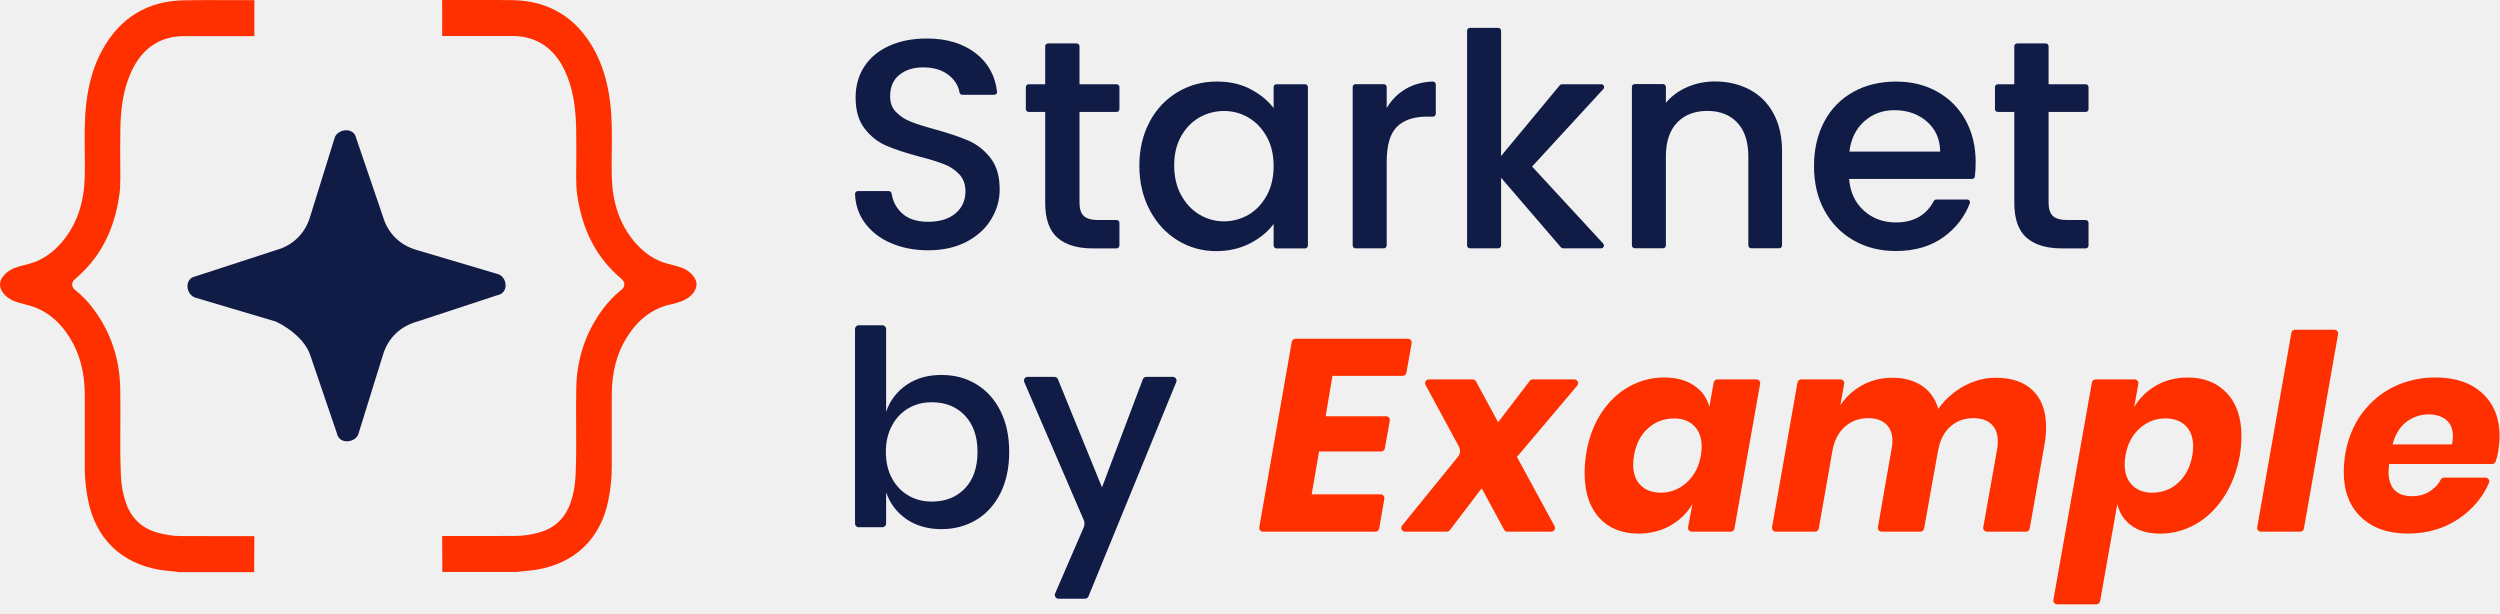
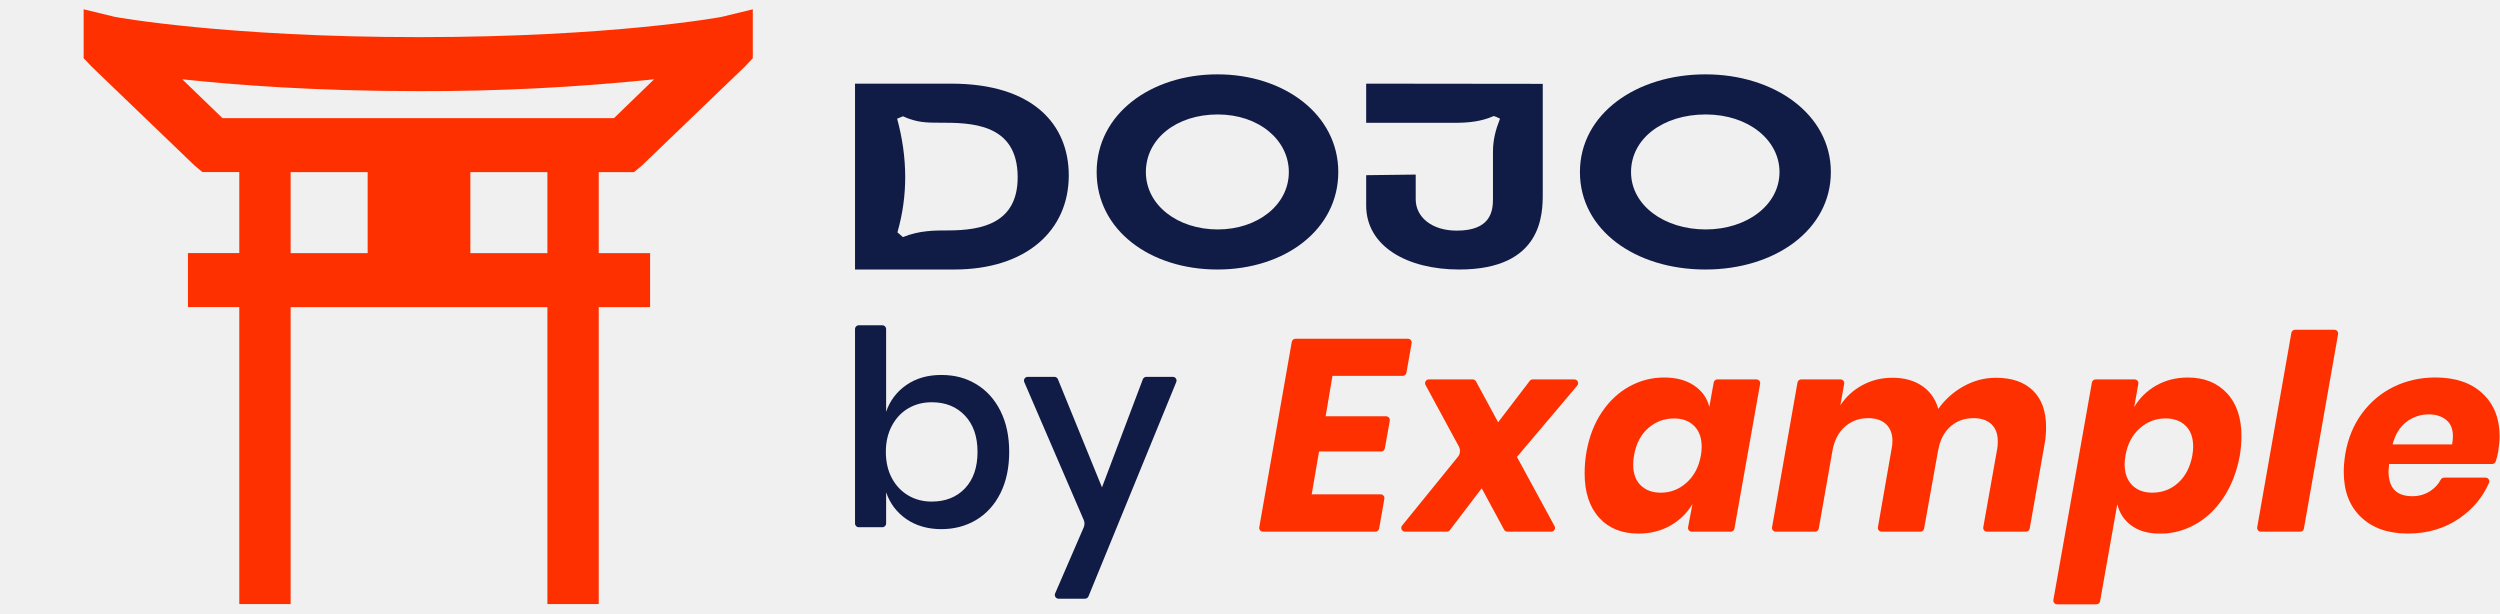
<svg xmlns="http://www.w3.org/2000/svg" width="269" height="66" viewBox="0 0 269 66" fill="none">
-   <g clip-path="url(#clip0_160_833)">
-     <path fill-rule="evenodd" clip-rule="evenodd" d="M53.517 31.762L44.883 34.605C43.056 35.105 41.751 36.392 41.21 38.176L38.586 46.617C38.332 47.643 36.504 47.904 36.247 46.617L33.369 38.176C32.831 36.64 31.257 35.362 29.695 34.605L21.062 32.039C20.012 31.762 19.745 29.975 21.062 29.726L29.695 26.912C31.523 26.412 32.828 25.125 33.369 23.321L35.992 14.88C36.247 13.87 38.075 13.593 38.332 14.88L41.21 23.321C41.748 25.134 43.065 26.412 44.883 26.912L53.517 29.477C54.567 29.726 54.825 31.513 53.517 31.765V31.762Z" fill="#111C46" />
-     <path d="M71.934 32.816C72.056 32.782 72.178 32.751 72.301 32.721C73.017 32.537 73.639 32.378 74.213 31.916C74.59 31.614 74.977 31.087 74.943 30.53C74.912 30.021 74.552 29.613 74.338 29.413C73.747 28.863 73.106 28.7 72.365 28.517C71.91 28.401 71.438 28.285 70.942 28.068C69.825 27.583 68.823 26.764 67.964 25.637C66.585 23.827 65.886 21.64 65.825 18.943C65.804 18.043 65.814 17.133 65.825 16.253C65.845 14.586 65.865 12.864 65.672 11.187C65.41 8.894 64.833 6.969 63.909 5.305C62.001 1.875 59.066 0.095 55.188 0.017C53.599 -0.013 51.976 -0.01 50.407 -0.003C49.459 -0.003 48.515 0.004 47.571 -0.003C47.585 0.897 47.581 1.793 47.578 2.693V3.861C47.578 3.861 47.578 3.868 47.578 3.875H50.094C51.677 3.875 53.259 3.875 54.845 3.875C55.209 3.875 55.623 3.875 56.034 3.929C58.2 4.215 59.814 5.492 60.826 7.723C61.583 9.394 61.943 11.261 61.994 13.778C62.021 15.204 62.014 16.647 62.004 18.047L61.997 19.045C61.994 19.792 62.024 20.359 62.096 20.882C62.626 24.747 64.177 27.725 66.837 29.983C66.942 30.072 67.186 30.279 67.18 30.612C67.173 30.945 66.911 31.152 66.823 31.22C66.1 31.787 65.448 32.473 64.826 33.315C63.023 35.76 62.075 38.582 62.007 41.703C61.977 43.028 61.987 44.379 61.994 45.687C62.004 47.507 62.018 49.392 61.929 51.249C61.882 52.278 61.692 53.256 61.372 54.15C60.802 55.742 59.712 56.792 58.126 57.264C57.243 57.529 56.336 57.661 55.429 57.668C53.504 57.678 51.578 57.675 49.653 57.675H47.578C47.588 58.755 47.588 59.818 47.591 60.877V61.543H55.684C56.017 61.492 56.353 61.458 56.676 61.427C57.073 61.386 57.45 61.349 57.827 61.285C61.912 60.568 64.619 57.936 65.451 53.868C65.702 52.642 65.828 51.422 65.825 50.244C65.821 48.865 65.825 47.483 65.825 46.104C65.825 44.929 65.825 43.758 65.825 42.583C65.821 40.1 66.351 38.039 67.451 36.29C68.613 34.439 70.08 33.298 71.937 32.802L71.934 32.816Z" fill="#FF3000" />
-     <path d="M9.118 50.261C9.118 51.439 9.24 52.658 9.492 53.884C10.324 57.953 13.03 60.584 17.116 61.301C17.493 61.366 17.866 61.403 18.267 61.444C18.59 61.478 18.926 61.508 19.259 61.559H27.351V60.822C27.355 59.776 27.358 58.734 27.368 57.688H25.29C23.364 57.688 21.439 57.688 19.513 57.681C18.606 57.678 17.7 57.542 16.817 57.277C15.234 56.801 14.141 55.755 13.57 54.163C13.251 53.27 13.061 52.291 13.013 51.263C12.925 49.405 12.935 47.52 12.949 45.7C12.956 44.392 12.966 43.041 12.935 41.716C12.867 38.595 11.92 35.773 10.116 33.328C9.495 32.486 8.843 31.8 8.12 31.233C8.035 31.165 7.77 30.961 7.766 30.625C7.76 30.292 8.004 30.085 8.109 29.997C10.772 27.738 12.324 24.76 12.85 20.895C12.921 20.372 12.952 19.805 12.949 19.058L12.942 18.06C12.935 16.661 12.925 15.214 12.952 13.791C13 11.274 13.36 9.407 14.12 7.736C15.132 5.505 16.745 4.228 18.912 3.943C19.323 3.888 19.737 3.888 20.101 3.888C21.683 3.888 23.266 3.888 24.852 3.888H27.351C27.351 3.888 27.365 3.888 27.368 3.888V2.71C27.368 1.81 27.361 0.913 27.375 0.013C26.431 0.02 25.483 0.013 24.539 0.013C22.97 0.007 21.35 -0 19.758 0.034C15.88 0.112 12.945 1.891 11.037 5.321C10.11 6.985 9.536 8.911 9.274 11.203C9.084 12.877 9.104 14.599 9.121 16.267C9.132 17.146 9.142 18.06 9.121 18.96C9.06 21.656 8.361 23.846 6.982 25.653C6.123 26.781 5.118 27.599 4.004 28.085C3.508 28.302 3.036 28.418 2.581 28.533C1.837 28.72 1.199 28.879 0.608 29.43C0.397 29.627 0.034 30.034 0.003 30.547C-0.031 31.107 0.356 31.63 0.733 31.932C1.307 32.398 1.925 32.554 2.645 32.737C2.764 32.768 2.886 32.798 3.012 32.832C4.87 33.328 6.337 34.469 7.498 36.32C8.598 38.072 9.132 40.13 9.125 42.613C9.125 43.788 9.125 44.959 9.125 46.135C9.125 47.513 9.125 48.895 9.125 50.274L9.118 50.261Z" fill="#FF3000" />
-   </g>
  <path d="M143.373 40.444L142.639 44.79H149.143C149.394 44.79 149.586 45.017 149.543 45.266L149.011 48.242C148.975 48.437 148.808 48.577 148.611 48.577H141.931L141.139 53.188H148.557C148.808 53.188 149 53.415 148.957 53.663L148.395 56.875C148.36 57.07 148.192 57.21 147.995 57.21H135.897C135.645 57.21 135.454 56.983 135.497 56.735L138.995 36.784C139.03 36.59 139.197 36.449 139.395 36.449H151.493C151.744 36.449 151.936 36.676 151.893 36.925L151.331 40.109C151.296 40.304 151.128 40.444 150.931 40.444H143.373Z" fill="#FF3000" />
-   <path d="M163.223 49.165C163.223 49.164 163.222 49.165 163.223 49.166L167.27 56.61C167.416 56.88 167.221 57.209 166.914 57.209H162.197C162.049 57.209 161.911 57.128 161.841 56.996L159.431 52.539L156.001 57.047C155.925 57.147 155.807 57.206 155.68 57.206H151.182C150.842 57.206 150.653 56.812 150.869 56.547L156.871 49.152C157.126 48.838 157.167 48.401 156.974 48.046L153.386 41.421C153.24 41.151 153.435 40.824 153.743 40.824H158.459C158.608 40.824 158.745 40.905 158.816 41.038L161.198 45.435L164.599 40.984C164.674 40.884 164.793 40.824 164.92 40.824H169.399C169.744 40.824 169.931 41.227 169.709 41.491L163.224 49.165C163.224 49.165 163.224 49.165 163.223 49.165V49.165Z" fill="#FF3000" />
-   <path d="M182.294 41.486C183.145 42.064 183.688 42.831 183.923 43.79L184.393 41.159C184.428 40.965 184.595 40.824 184.792 40.824H188.99C189.241 40.824 189.433 41.051 189.39 41.3L186.626 56.874C186.591 57.069 186.424 57.209 186.227 57.209H182.034C181.781 57.209 181.589 56.98 181.637 56.729L182.105 54.244C181.519 55.221 180.719 55.997 179.712 56.564C178.704 57.131 177.561 57.415 176.289 57.415C174.509 57.415 173.099 56.842 172.062 55.697C171.025 54.551 170.506 52.961 170.506 50.927C170.506 50.124 170.574 49.341 170.711 48.577C171.006 46.953 171.557 45.538 172.37 44.333C173.183 43.129 174.172 42.21 175.336 41.573C176.5 40.938 177.737 40.619 179.05 40.619C180.363 40.619 181.443 40.908 182.294 41.486ZM177.332 46.081C176.538 46.786 176.035 47.764 175.819 49.017C175.76 49.368 175.73 49.692 175.73 49.987C175.73 50.946 176 51.691 176.538 52.218C177.075 52.747 177.796 53.012 178.696 53.012C179.752 53.012 180.681 52.65 181.486 51.926C182.288 51.202 182.796 50.232 183.012 49.02C183.072 48.687 183.101 48.374 183.101 48.08C183.101 47.121 182.831 46.373 182.294 45.832C181.756 45.295 181.035 45.025 180.136 45.025C179.058 45.025 178.123 45.376 177.332 46.081Z" fill="#FF3000" />
-   <path d="M218.749 42.028C218.749 42.028 218.749 42.028 218.749 42.029C219.688 42.95 220.158 44.251 220.158 45.933C220.158 46.598 220.109 47.187 220.012 47.694L218.397 56.873C218.362 57.067 218.194 57.208 217.997 57.208H213.8C213.548 57.208 213.357 56.981 213.4 56.732L214.902 48.281C214.94 48.105 214.961 47.84 214.961 47.489C214.961 46.687 214.732 46.071 214.272 45.639C213.813 45.209 213.17 44.993 212.349 44.993C211.371 44.993 210.542 45.293 209.867 45.89C209.192 46.487 208.757 47.324 208.559 48.4L208.536 48.47C208.532 48.482 208.53 48.495 208.53 48.508V48.508C208.53 48.515 208.529 48.522 208.528 48.529L207.033 56.876C206.998 57.067 206.831 57.208 206.634 57.208H202.463C202.212 57.208 202.02 56.981 202.063 56.732L203.538 48.281C203.598 47.986 203.627 47.713 203.627 47.459C203.627 46.676 203.398 46.071 202.938 45.639C202.479 45.209 201.836 44.993 201.015 44.993C200.037 44.993 199.2 45.301 198.506 45.917C197.812 46.533 197.366 47.4 197.169 48.516L195.699 56.873C195.664 57.067 195.497 57.208 195.3 57.208H191.072C190.821 57.208 190.629 56.981 190.673 56.732L193.409 41.158C193.444 40.963 193.611 40.823 193.809 40.823H198.036C198.287 40.823 198.479 41.05 198.436 41.298L198.022 43.61C198.63 42.689 199.422 41.965 200.399 41.439C201.377 40.909 202.455 40.645 203.63 40.645C204.883 40.645 205.939 40.934 206.801 41.512C207.663 42.09 208.249 42.916 208.562 43.994C209.286 42.976 210.196 42.163 211.293 41.557C212.39 40.95 213.543 40.647 214.759 40.647C216.481 40.647 217.81 41.106 218.75 42.027C218.75 42.027 218.75 42.028 218.749 42.028V42.028Z" fill="#FF3000" />
-   <path d="M239.609 42.294C239.609 42.294 239.61 42.294 239.61 42.294C240.657 43.41 241.181 44.957 241.181 46.934C241.181 47.579 241.122 48.273 241.005 49.019C240.692 50.721 240.119 52.209 239.287 53.481C238.456 54.753 237.443 55.728 236.249 56.404C235.055 57.079 233.791 57.417 232.462 57.417C231.133 57.417 230.158 57.133 229.364 56.566C228.572 55.999 228.056 55.226 227.821 54.246L225.971 64.688C225.936 64.883 225.768 65.023 225.571 65.023H221.344C221.093 65.023 220.901 64.796 220.944 64.548L225.088 41.161C225.123 40.967 225.29 40.826 225.487 40.826H229.685C229.936 40.826 230.128 41.053 230.085 41.302L229.642 43.792C230.228 42.814 231.022 42.039 232.019 41.472C233.018 40.905 234.153 40.621 235.425 40.621C237.167 40.621 238.56 41.18 239.608 42.295C239.608 42.295 239.609 42.295 239.609 42.294V42.294ZM234.369 51.954C234.369 51.953 234.369 51.952 234.37 51.951C235.152 51.246 235.66 50.269 235.895 49.016C235.954 48.665 235.984 48.341 235.984 48.047C235.984 47.088 235.714 46.342 235.176 45.815C234.639 45.286 233.918 45.021 233.018 45.021C231.962 45.021 231.03 45.378 230.228 46.094C229.426 46.809 228.915 47.782 228.702 49.016C228.642 49.33 228.613 49.643 228.613 49.956C228.613 50.915 228.883 51.663 229.42 52.203C229.958 52.741 230.679 53.011 231.578 53.011C232.656 53.011 233.585 52.66 234.368 51.956C234.368 51.955 234.369 51.955 234.369 51.954V51.954Z" fill="#FF3000" />
+   <path d="M163.223 49.165C163.222 49.164 163.223 49.164 163.223 49.165L167.27 56.61C167.416 56.88 167.222 57.209 166.914 57.209H162.197C162.049 57.209 161.911 57.128 161.841 56.996L159.431 52.539L156.001 57.047C155.925 57.147 155.807 57.206 155.68 57.206H151.182C150.842 57.206 150.653 56.812 150.869 56.547L156.871 49.152C157.126 48.838 157.167 48.401 156.974 48.046L153.386 41.421C153.24 41.151 153.435 40.824 153.743 40.824H158.459C158.608 40.824 158.745 40.905 158.816 41.038L161.198 45.435L164.599 40.984C164.674 40.884 164.793 40.824 164.92 40.824H169.399C169.744 40.824 169.931 41.227 169.709 41.491L163.223 49.165C163.224 49.165 163.223 49.165 163.223 49.165Z" fill="#FF3000" />
+   <path d="M182.294 41.486C183.145 42.064 183.688 42.831 183.923 43.79L184.393 41.159C184.428 40.965 184.595 40.824 184.792 40.824H188.99C189.241 40.824 189.433 41.051 189.39 41.3L186.626 56.874C186.591 57.069 186.424 57.209 186.227 57.209H182.034C181.781 57.209 181.589 56.98 181.637 56.729L182.105 54.244C181.519 55.221 180.719 55.997 179.712 56.564C178.704 57.131 177.561 57.415 176.289 57.415C174.509 57.415 173.099 56.842 172.062 55.697C171.025 54.551 170.506 52.961 170.506 50.927C170.506 50.124 170.574 49.341 170.711 48.577C171.006 46.953 171.557 45.538 172.37 44.333C173.183 43.129 174.172 42.21 175.336 41.573C176.5 40.938 177.737 40.619 179.05 40.619C180.362 40.619 181.443 40.908 182.294 41.486ZM177.332 46.081C176.538 46.786 176.035 47.764 175.819 49.017C175.76 49.368 175.73 49.692 175.73 49.987C175.73 50.946 176 51.691 176.538 52.218C177.075 52.747 177.796 53.012 178.696 53.012C179.752 53.012 180.681 52.65 181.486 51.926C182.288 51.202 182.796 50.232 183.012 49.02C183.072 48.687 183.101 48.374 183.101 48.08C183.101 47.121 182.831 46.373 182.294 45.832C181.756 45.295 181.035 45.025 180.136 45.025C179.058 45.025 178.123 45.376 177.332 46.081Z" fill="#FF3000" />
+   <path d="M218.749 42.028C219.688 42.949 220.158 44.251 220.158 45.933C220.158 46.598 220.109 47.187 220.012 47.694L218.397 56.873C218.362 57.067 218.194 57.208 217.997 57.208H213.8C213.548 57.208 213.357 56.981 213.4 56.732L214.902 48.281C214.94 48.105 214.961 47.84 214.961 47.489C214.961 46.687 214.732 46.071 214.272 45.639C213.813 45.209 213.17 44.993 212.349 44.993C211.371 44.993 210.542 45.293 209.867 45.89C209.192 46.487 208.757 47.324 208.559 48.4L208.536 48.47C208.532 48.482 208.53 48.495 208.53 48.508C208.53 48.515 208.529 48.522 208.528 48.529L207.033 56.876C206.998 57.067 206.831 57.208 206.634 57.208H202.463C202.212 57.208 202.02 56.981 202.063 56.732L203.538 48.281C203.598 47.986 203.627 47.713 203.627 47.459C203.627 46.676 203.398 46.071 202.938 45.639C202.479 45.209 201.836 44.993 201.015 44.993C200.037 44.993 199.2 45.301 198.506 45.917C197.812 46.533 197.366 47.4 197.169 48.516L195.699 56.873C195.664 57.067 195.497 57.208 195.3 57.208H191.072C190.821 57.208 190.629 56.981 190.673 56.732L193.409 41.158C193.444 40.963 193.611 40.823 193.809 40.823H198.036C198.287 40.823 198.479 41.05 198.436 41.298L198.022 43.61C198.63 42.689 199.422 41.965 200.399 41.439C201.377 40.909 202.455 40.645 203.63 40.645C204.883 40.645 205.939 40.934 206.801 41.512C207.663 42.09 208.249 42.916 208.562 43.994C209.286 42.976 210.196 42.163 211.293 41.557C212.39 40.95 213.543 40.647 214.759 40.647C216.481 40.647 217.81 41.106 218.75 42.027C218.75 42.027 218.75 42.028 218.749 42.028Z" fill="#FF3000" />
+   <path d="M239.609 42.294L239.61 42.294C240.657 43.41 241.181 44.957 241.181 46.934C241.181 47.579 241.122 48.273 241.005 49.019C240.692 50.721 240.119 52.209 239.287 53.481C238.456 54.753 237.443 55.728 236.249 56.404C235.055 57.079 233.791 57.417 232.462 57.417C231.133 57.417 230.158 57.133 229.364 56.566C228.572 55.999 228.056 55.226 227.821 54.246L225.971 64.688C225.936 64.883 225.768 65.023 225.571 65.023H221.344C221.093 65.023 220.901 64.796 220.944 64.548L225.088 41.161C225.123 40.967 225.29 40.826 225.487 40.826H229.685C229.936 40.826 230.128 41.053 230.085 41.302L229.642 43.792C230.228 42.814 231.022 42.039 232.019 41.472C233.018 40.905 234.153 40.621 235.425 40.621C237.167 40.621 238.56 41.18 239.608 42.295L239.609 42.294ZM234.369 51.954L234.37 51.951C235.152 51.246 235.66 50.269 235.895 49.016C235.954 48.665 235.984 48.341 235.984 48.047C235.984 47.088 235.714 46.342 235.176 45.815C234.639 45.286 233.918 45.021 233.018 45.021C231.962 45.021 231.03 45.378 230.228 46.094C229.426 46.809 228.915 47.782 228.702 49.016C228.642 49.33 228.613 49.643 228.613 49.956C228.613 50.915 228.883 51.663 229.42 52.203C229.958 52.741 230.679 53.011 231.578 53.011C232.656 53.011 233.585 52.66 234.368 51.956L234.369 51.954Z" fill="#FF3000" />
  <path d="M251.578 35.956L247.901 56.873C247.866 57.068 247.699 57.208 247.502 57.208H243.274C243.023 57.208 242.831 56.981 242.875 56.733L246.551 35.815C246.586 35.621 246.753 35.48 246.951 35.48H251.178C251.429 35.48 251.621 35.707 251.578 35.956Z" fill="#FF3000" />
-   <path d="M267.12 42.337C267.122 42.337 267.123 42.339 267.125 42.34C268.347 43.485 268.957 45.016 268.957 46.932C268.957 47.383 268.908 47.932 268.811 48.577C268.749 48.953 268.654 49.315 268.53 49.666C268.473 49.825 268.319 49.928 268.149 49.928H257.066C257.026 50.32 257.007 50.584 257.007 50.719C257.007 52.502 257.858 53.391 259.562 53.391C260.286 53.391 260.932 53.204 261.499 52.832C261.996 52.508 262.371 52.1 262.628 51.608C262.698 51.473 262.847 51.392 262.998 51.392H267.444C267.736 51.392 267.933 51.692 267.817 51.959C267.15 53.483 266.104 54.741 264.681 55.735C263.084 56.851 261.221 57.41 259.087 57.41C256.953 57.41 255.294 56.824 254.052 55.649C252.809 54.474 252.188 52.851 252.188 50.776C252.188 50.149 252.247 49.485 252.364 48.78C252.658 47.116 253.263 45.668 254.184 44.434C255.105 43.2 256.245 42.257 257.604 41.6C258.965 40.944 260.448 40.617 262.053 40.617C264.204 40.617 265.892 41.189 267.115 42.333C267.116 42.334 267.118 42.336 267.12 42.337V42.337ZM263.935 46.935C263.935 46.152 263.689 45.566 263.201 45.174C262.712 44.782 262.093 44.588 261.35 44.588C260.429 44.588 259.619 44.863 258.914 45.409C258.209 45.957 257.72 46.76 257.444 47.816H263.846C263.906 47.483 263.935 47.189 263.935 46.935Z" fill="#FF3000" />
-   <path d="M105.052 41.344C105.052 41.343 105.052 41.343 105.053 41.343C106.157 42.007 107.024 42.969 107.65 44.219C108.277 45.472 108.59 46.939 108.59 48.624C108.59 50.31 108.277 51.806 107.65 53.06C107.024 54.313 106.157 55.272 105.052 55.936C103.944 56.601 102.688 56.936 101.278 56.936C99.868 56.936 98.558 56.574 97.518 55.85C96.481 55.126 95.757 54.167 95.347 52.973V56.325C95.347 56.55 95.166 56.73 94.942 56.73H92.405C92.181 56.73 92 56.55 92 56.325V35.405C92 35.181 92.181 35 92.405 35H94.942C95.166 35 95.347 35.181 95.347 35.405V44.308C95.757 43.114 96.481 42.155 97.518 41.431C98.556 40.708 99.809 40.346 101.278 40.346C102.747 40.346 103.944 40.678 105.051 41.344C105.051 41.344 105.052 41.344 105.052 41.344V41.344ZM97.724 43.942C97.724 43.941 97.723 43.941 97.722 43.941C96.978 44.382 96.392 45.008 95.963 45.821C95.53 46.634 95.317 47.568 95.317 48.624C95.317 49.681 95.533 50.639 95.963 51.444C96.392 52.247 96.981 52.868 97.724 53.308C98.466 53.748 99.309 53.97 100.249 53.97C101.738 53.97 102.931 53.495 103.831 52.547C104.73 51.598 105.181 50.291 105.181 48.627C105.181 46.963 104.73 45.68 103.831 44.721C102.931 43.762 101.735 43.282 100.249 43.282C99.31 43.282 98.467 43.5 97.725 43.943C97.724 43.943 97.724 43.943 97.724 43.942V43.942Z" fill="#111C46" />
-   <path d="M113.831 40.801C113.831 40.802 113.831 40.803 113.831 40.804L118.574 52.442L122.968 40.811C123.028 40.654 123.179 40.549 123.347 40.549H126.191C126.48 40.549 126.674 40.84 126.566 41.108L117.121 64.17C117.058 64.321 116.91 64.421 116.745 64.421H113.903C113.612 64.421 113.417 64.121 113.531 63.854L116.609 56.742C116.718 56.489 116.718 56.202 116.609 55.948L110.211 41.113C110.095 40.846 110.292 40.549 110.584 40.549H113.455C113.619 40.549 113.768 40.648 113.83 40.799C113.83 40.8 113.831 40.8 113.831 40.801V40.801Z" fill="#111C46" />
-   <path d="M95.84 26.147C95.84 26.148 95.838 26.15 95.837 26.149C94.64 25.629 93.703 24.88 93.017 23.927C92.386 23.044 92.047 22.026 92 20.875C92 20.702 92.134 20.56 92.308 20.56H95.635C95.785 20.56 95.911 20.67 95.935 20.812C96.061 21.656 96.432 22.366 97.039 22.933C97.709 23.556 98.655 23.864 99.877 23.864C101.1 23.864 102.117 23.556 102.827 22.949C103.528 22.342 103.883 21.553 103.883 20.591C103.883 19.842 103.662 19.235 103.229 18.762C102.787 18.289 102.243 17.926 101.596 17.674C100.942 17.414 100.043 17.137 98.892 16.838C97.441 16.451 96.258 16.065 95.351 15.671C94.444 15.277 93.672 14.662 93.025 13.826C92.386 12.99 92.063 11.878 92.063 10.49C92.063 9.205 92.386 8.085 93.025 7.123C93.664 6.161 94.563 5.428 95.714 4.915C96.865 4.403 98.206 4.143 99.72 4.143C101.88 4.143 103.647 4.679 105.027 5.759C106.32 6.776 107.077 8.14 107.282 9.859C107.305 10.041 107.156 10.198 106.974 10.198H103.544C103.394 10.198 103.268 10.096 103.244 9.946C103.126 9.244 102.756 8.629 102.125 8.117C101.423 7.541 100.493 7.249 99.333 7.249C98.285 7.249 97.433 7.518 96.771 8.054C96.108 8.59 95.777 9.355 95.777 10.364C95.777 11.05 95.982 11.61 96.4 12.044C96.818 12.485 97.346 12.832 97.985 13.085C98.624 13.345 99.499 13.621 100.611 13.92C102.085 14.33 103.284 14.733 104.214 15.135C105.145 15.545 105.933 16.168 106.588 17.011C107.242 17.855 107.566 18.983 107.566 20.394C107.566 21.53 107.258 22.594 106.651 23.596C106.044 24.597 105.153 25.409 103.994 26.016C102.826 26.624 101.454 26.931 99.877 26.931C98.381 26.931 97.041 26.671 95.844 26.144C95.842 26.143 95.84 26.145 95.84 26.147V26.147Z" fill="#111C46" />
-   <path d="M116.154 12.037V21.814C116.154 22.477 116.311 22.95 116.619 23.242C116.926 23.534 117.455 23.675 118.204 23.675H120.144C120.309 23.675 120.451 23.809 120.451 23.983V26.419C120.451 26.585 120.317 26.727 120.144 26.727H117.565C115.917 26.727 114.663 26.341 113.78 25.576C112.905 24.803 112.463 23.557 112.463 21.822V12.045H110.689C110.523 12.045 110.382 11.911 110.382 11.737V9.371C110.382 9.206 110.516 9.064 110.689 9.064H112.463V4.979C112.463 4.814 112.597 4.672 112.771 4.672H115.846C116.012 4.672 116.154 4.806 116.154 4.979V9.064H120.144C120.309 9.064 120.451 9.198 120.451 9.371V11.737C120.451 11.903 120.317 12.045 120.144 12.045H116.154V12.037Z" fill="#111C46" />
-   <path d="M123.699 13.106C123.699 13.099 123.701 13.091 123.705 13.084C124.438 11.725 125.445 10.664 126.711 9.909C127.981 9.152 129.385 8.773 130.922 8.773C132.31 8.773 133.524 9.049 134.557 9.594C135.59 10.138 136.418 10.816 137.041 11.628V9.373C137.041 9.207 137.175 9.065 137.349 9.065H140.424C140.59 9.065 140.731 9.199 140.731 9.373V26.421C140.731 26.586 140.597 26.728 140.424 26.728H137.349C137.183 26.728 137.041 26.594 137.041 26.421V24.102C136.418 24.938 135.575 25.632 134.51 26.184C133.438 26.736 132.223 27.02 130.859 27.02C129.345 27.02 127.957 26.634 126.696 25.853C125.434 25.072 124.432 23.984 123.699 22.581C122.966 21.185 122.595 19.592 122.595 17.826C122.595 16.064 122.964 14.49 123.694 13.129C123.697 13.122 123.699 13.114 123.699 13.106V13.106ZM136.292 14.695C135.787 13.796 135.133 13.118 134.321 12.645C133.508 12.172 132.633 11.943 131.695 11.943C130.757 11.943 129.881 12.172 129.069 12.629C128.257 13.087 127.602 13.765 127.098 14.648C126.593 15.531 126.341 16.588 126.341 17.802C126.341 19.017 126.593 20.089 127.098 21.004C127.602 21.926 128.265 22.62 129.085 23.101C129.905 23.582 130.78 23.819 131.695 23.819C132.61 23.819 133.508 23.582 134.321 23.117C135.133 22.644 135.787 21.958 136.292 21.051C136.797 20.144 137.041 19.08 137.041 17.865C137.041 16.651 136.789 15.586 136.292 14.695Z" fill="#111C46" />
-   <path d="M151.333 9.523C151.332 9.523 151.332 9.521 151.333 9.521C152.144 9.065 153.089 8.813 154.176 8.773C154.349 8.773 154.491 8.908 154.491 9.081V12.243C154.491 12.409 154.357 12.55 154.184 12.55H153.561C152.126 12.55 151.045 12.913 150.312 13.639C149.579 14.364 149.208 15.626 149.208 17.424V26.413C149.208 26.578 149.074 26.72 148.901 26.72H145.857C145.691 26.72 145.549 26.586 145.549 26.413V9.365C145.549 9.199 145.683 9.057 145.857 9.057H148.901C149.066 9.057 149.208 9.191 149.208 9.365V11.62C149.744 10.722 150.452 10.021 151.334 9.525C151.335 9.524 151.334 9.523 151.333 9.523V9.523Z" fill="#111C46" />
-   <path d="M164.856 17.91C164.851 17.908 164.847 17.915 164.851 17.919L172.501 26.206C172.682 26.404 172.54 26.719 172.28 26.719H168.187C168.101 26.719 168.014 26.68 167.959 26.616L161.516 19.125V26.411C161.516 26.577 161.382 26.719 161.209 26.719H158.165C158 26.719 157.858 26.585 157.858 26.411V3.308C157.858 3.142 157.992 3 158.165 3H161.209C161.374 3 161.516 3.134 161.516 3.308V16.784L167.832 9.174C167.888 9.103 167.974 9.064 168.069 9.064H172.296C172.564 9.064 172.698 9.379 172.524 9.576L164.862 17.909C164.861 17.91 164.858 17.911 164.856 17.91V17.91Z" fill="#111C46" />
-   <path d="M188.24 9.631C189.344 10.207 190.203 11.066 190.818 12.194C191.441 13.329 191.749 14.694 191.749 16.294V26.403C191.749 26.569 191.615 26.711 191.441 26.711H188.429C188.263 26.711 188.121 26.577 188.121 26.403V16.838C188.121 15.261 187.727 14.047 186.939 13.203C186.15 12.359 185.07 11.934 183.706 11.934C182.341 11.934 181.253 12.359 180.449 13.203C179.644 14.047 179.25 15.261 179.25 16.838V26.403C179.25 26.569 179.116 26.711 178.943 26.711H175.899C175.734 26.711 175.592 26.577 175.592 26.403V9.355C175.592 9.189 175.726 9.048 175.899 9.048H178.943C179.108 9.048 179.25 9.182 179.25 9.355V11.066C179.85 10.341 180.614 9.773 181.545 9.371C182.475 8.969 183.461 8.764 184.51 8.764C185.898 8.764 187.144 9.056 188.24 9.631Z" fill="#111C46" />
-   <path d="M212.188 19.251H198.964C199.075 20.663 199.595 21.79 200.533 22.649C201.472 23.501 202.623 23.935 203.995 23.935C205.895 23.935 207.251 23.17 208.079 21.632C208.135 21.53 208.237 21.467 208.348 21.467H211.667C211.88 21.467 212.03 21.688 211.951 21.885C211.391 23.32 210.477 24.511 209.199 25.457C207.804 26.49 206.061 27.01 203.995 27.01C202.307 27.01 200.793 26.632 199.461 25.875C198.128 25.118 197.079 24.045 196.322 22.673C195.565 21.293 195.187 19.701 195.187 17.879C195.187 16.058 195.558 14.465 196.291 13.085C197.024 11.705 198.065 10.64 199.398 9.899C200.73 9.15 202.268 8.779 203.995 8.779C205.722 8.779 207.149 9.142 208.45 9.867C209.751 10.593 210.768 11.61 211.494 12.927C212.219 14.244 212.582 15.75 212.582 17.461C212.582 18.021 212.55 18.526 212.495 18.991C212.479 19.141 212.345 19.251 212.196 19.251H212.188ZM208.767 16.303C208.766 16.302 208.766 16.301 208.765 16.3C208.741 14.953 208.26 13.881 207.322 13.069C206.384 12.257 205.217 11.855 203.829 11.855C202.568 11.855 201.487 12.257 200.596 13.053C199.705 13.85 199.161 14.938 198.996 16.31H208.764C208.767 16.31 208.769 16.305 208.767 16.303V16.303Z" fill="#111C46" />
-   <path d="M220.428 12.037V21.814C220.428 22.477 220.586 22.95 220.893 23.242C221.201 23.534 221.729 23.675 222.478 23.675H224.418C224.584 23.675 224.726 23.809 224.726 23.983V26.419C224.726 26.585 224.591 26.727 224.418 26.727H221.84C220.192 26.727 218.938 26.341 218.055 25.576C217.179 24.803 216.738 23.557 216.738 21.822V12.045H214.963C214.798 12.045 214.656 11.911 214.656 11.737V9.371C214.656 9.206 214.79 9.064 214.963 9.064H216.738V4.979C216.738 4.814 216.872 4.672 217.045 4.672H220.12C220.286 4.672 220.428 4.806 220.428 4.979V9.056C220.428 9.056 220.428 9.056 220.428 9.057C220.428 9.058 220.429 9.064 220.436 9.064H224.418C224.584 9.064 224.726 9.198 224.726 9.371V11.737C224.726 11.903 224.591 12.045 224.418 12.045H220.436C220.432 12.045 220.428 12.041 220.428 12.037V12.037Z" fill="#111C46" />
-   <defs>
-     <clipPath id="clip0_160_833">
-       <rect width="74.943" height="61.563" fill="white" />
-     </clipPath>
-   </defs>
+   <path d="M267.12 42.337C267.122 42.337 267.123 42.339 267.125 42.34C268.347 43.485 268.957 45.016 268.957 46.932C268.957 47.383 268.908 47.932 268.811 48.577C268.749 48.953 268.654 49.315 268.53 49.666C268.473 49.825 268.319 49.928 268.149 49.928H257.066C257.026 50.32 257.007 50.584 257.007 50.719C257.007 52.502 257.858 53.391 259.562 53.391C260.286 53.391 260.932 53.204 261.499 52.832C261.996 52.508 262.371 52.1 262.628 51.608C262.698 51.473 262.847 51.392 262.998 51.392H267.444C267.736 51.392 267.933 51.692 267.817 51.959C267.15 53.483 266.104 54.741 264.681 55.735C263.084 56.851 261.221 57.41 259.087 57.41C256.953 57.41 255.294 56.824 254.052 55.649C252.809 54.474 252.188 52.851 252.188 50.776C252.188 50.149 252.247 49.485 252.364 48.78C252.658 47.116 253.263 45.668 254.184 44.434C255.105 43.2 256.245 42.257 257.604 41.6C258.965 40.944 260.448 40.617 262.053 40.617C264.204 40.617 265.891 41.189 267.115 42.333C267.115 42.333 267.118 42.336 267.12 42.337ZM263.935 46.935C263.935 46.152 263.689 45.566 263.201 45.174C262.712 44.782 262.093 44.588 261.35 44.588C260.429 44.588 259.619 44.863 258.914 45.409C258.209 45.957 257.72 46.76 257.444 47.816H263.846C263.906 47.483 263.935 47.189 263.935 46.935Z" fill="#FF3000" />
+   <path d="M105.052 41.344L105.053 41.343C106.157 42.007 107.024 42.969 107.65 44.219C108.277 45.472 108.59 46.939 108.59 48.624C108.59 50.31 108.277 51.806 107.65 53.06C107.024 54.313 106.157 55.272 105.052 55.936C103.944 56.601 102.688 56.936 101.278 56.936C99.868 56.936 98.558 56.574 97.518 55.85C96.481 55.126 95.757 54.167 95.347 52.973V56.325C95.347 56.55 95.166 56.73 94.942 56.73H92.405C92.181 56.73 92 56.55 92 56.325V35.405C92 35.181 92.181 35 92.405 35H94.942C95.166 35 95.347 35.181 95.347 35.405V44.308C95.757 43.114 96.481 42.155 97.518 41.431C98.556 40.708 99.809 40.346 101.278 40.346C102.747 40.346 103.944 40.678 105.051 41.344L105.052 41.344ZM97.724 43.942L97.722 43.941C96.978 44.382 96.392 45.008 95.963 45.821C95.53 46.634 95.317 47.568 95.317 48.624C95.317 49.681 95.533 50.639 95.963 51.444C96.392 52.247 96.981 52.868 97.724 53.308C98.466 53.748 99.309 53.97 100.249 53.97C101.738 53.97 102.931 53.495 103.831 52.547C104.73 51.598 105.181 50.291 105.181 48.627C105.181 46.963 104.73 45.68 103.831 44.721C102.931 43.762 101.735 43.282 100.249 43.282C99.31 43.282 98.467 43.5 97.725 43.943L97.724 43.942Z" fill="#111C46" />
+   <path d="M113.831 40.801V40.804L118.574 52.442L122.968 40.811C123.028 40.654 123.179 40.549 123.347 40.549H126.191C126.48 40.549 126.674 40.84 126.566 41.108L117.12 64.17C117.058 64.321 116.91 64.421 116.745 64.421H113.903C113.612 64.421 113.417 64.121 113.531 63.854L116.609 56.742C116.718 56.489 116.718 56.202 116.609 55.948L110.211 41.113C110.095 40.846 110.292 40.549 110.584 40.549H113.455C113.619 40.549 113.768 40.648 113.83 40.799L113.831 40.801Z" fill="#111C46" />
+   <path d="M9 1V6.261L9.862 7.17L20.913 17.791L21.777 18.517H25.747V27.232H20.222V33.042H25.747V64.997H31.272V33.045H58.899V65H64.424V33.045H69.949V27.235H64.424V18.52H68.223L69.088 17.794L80.138 7.173L81 6.261V1.003L77.632 1.819C77.536 1.84 65.88 3.995 45.086 3.995C24.291 3.995 12.462 1.84 12.365 1.816L9 1ZM19.614 8.533C25.457 9.149 33.797 9.805 45.086 9.805C53.532 9.828 61.974 9.403 70.38 8.533L66.065 12.71H23.935L19.614 8.533ZM31.272 18.52H39.56V27.235H31.272V18.52ZM50.611 18.52H58.899V27.235H50.611V18.52Z" fill="#FF3000" />
+   <path fill-rule="evenodd" clip-rule="evenodd" d="M131 8C123.842 8 118 12.262 118 18.514C118 24.765 123.76 29 131 29C138.24 29 144 24.715 144 18.514C144 12.312 138.158 8 131 8ZM131.029 12.316C135.471 12.316 138.679 15.079 138.679 18.514C138.679 22.053 135.307 24.688 131.029 24.688C126.75 24.688 123.296 22.103 123.296 18.514C123.296 14.924 126.586 12.316 131.029 12.316Z" fill="#111C46" />
+   <path fill-rule="evenodd" clip-rule="evenodd" d="M92 9V29H102.658C110.413 29 115 24.82 115 18.872C115 13.46 111.24 9 102.347 9H92ZM102.031 24.793C100.552 24.793 98.923 24.793 97.159 25.51V25.514L96.562 25C97.7 21.05 97.67 16.973 96.532 12.77L97.159 12.513C98.637 13.203 99.81 13.203 101.034 13.203C104.397 13.203 109.501 13.203 109.501 19.074C109.501 23.972 105.736 24.793 102.031 24.793Z" fill="#111C46" />
+   <path fill-rule="evenodd" clip-rule="evenodd" d="M170 18.514C170 12.262 176.066 8 183.5 8C190.934 8 197 12.312 197 18.514C197 24.715 191.019 29 183.5 29C175.981 29 170 24.765 170 18.514ZM191.475 18.514C191.475 15.079 188.144 12.316 183.53 12.316C178.917 12.316 175.5 14.924 175.5 18.514C175.5 22.103 179.087 24.688 183.53 24.688C187.973 24.688 191.475 22.053 191.475 18.514Z" fill="#111C46" />
+   <path d="M147 9L166 9.022V20.803C166 22.986 166 29 157.012 29C151.393 29 147 26.496 147 22.108V18.85L152.331 18.784V21.456C152.331 23.312 154 24.816 156.75 24.816C160.35 24.816 160.643 22.783 160.643 21.43V16.359C160.643 15.055 160.915 14.018 161.395 12.783C161.401 12.77 161.395 12.761 161.38 12.757C161.262 12.712 160.798 12.452 160.685 12.501C159.389 13.075 157.995 13.215 156.559 13.215H147V9Z" fill="#111C46" />
</svg>
